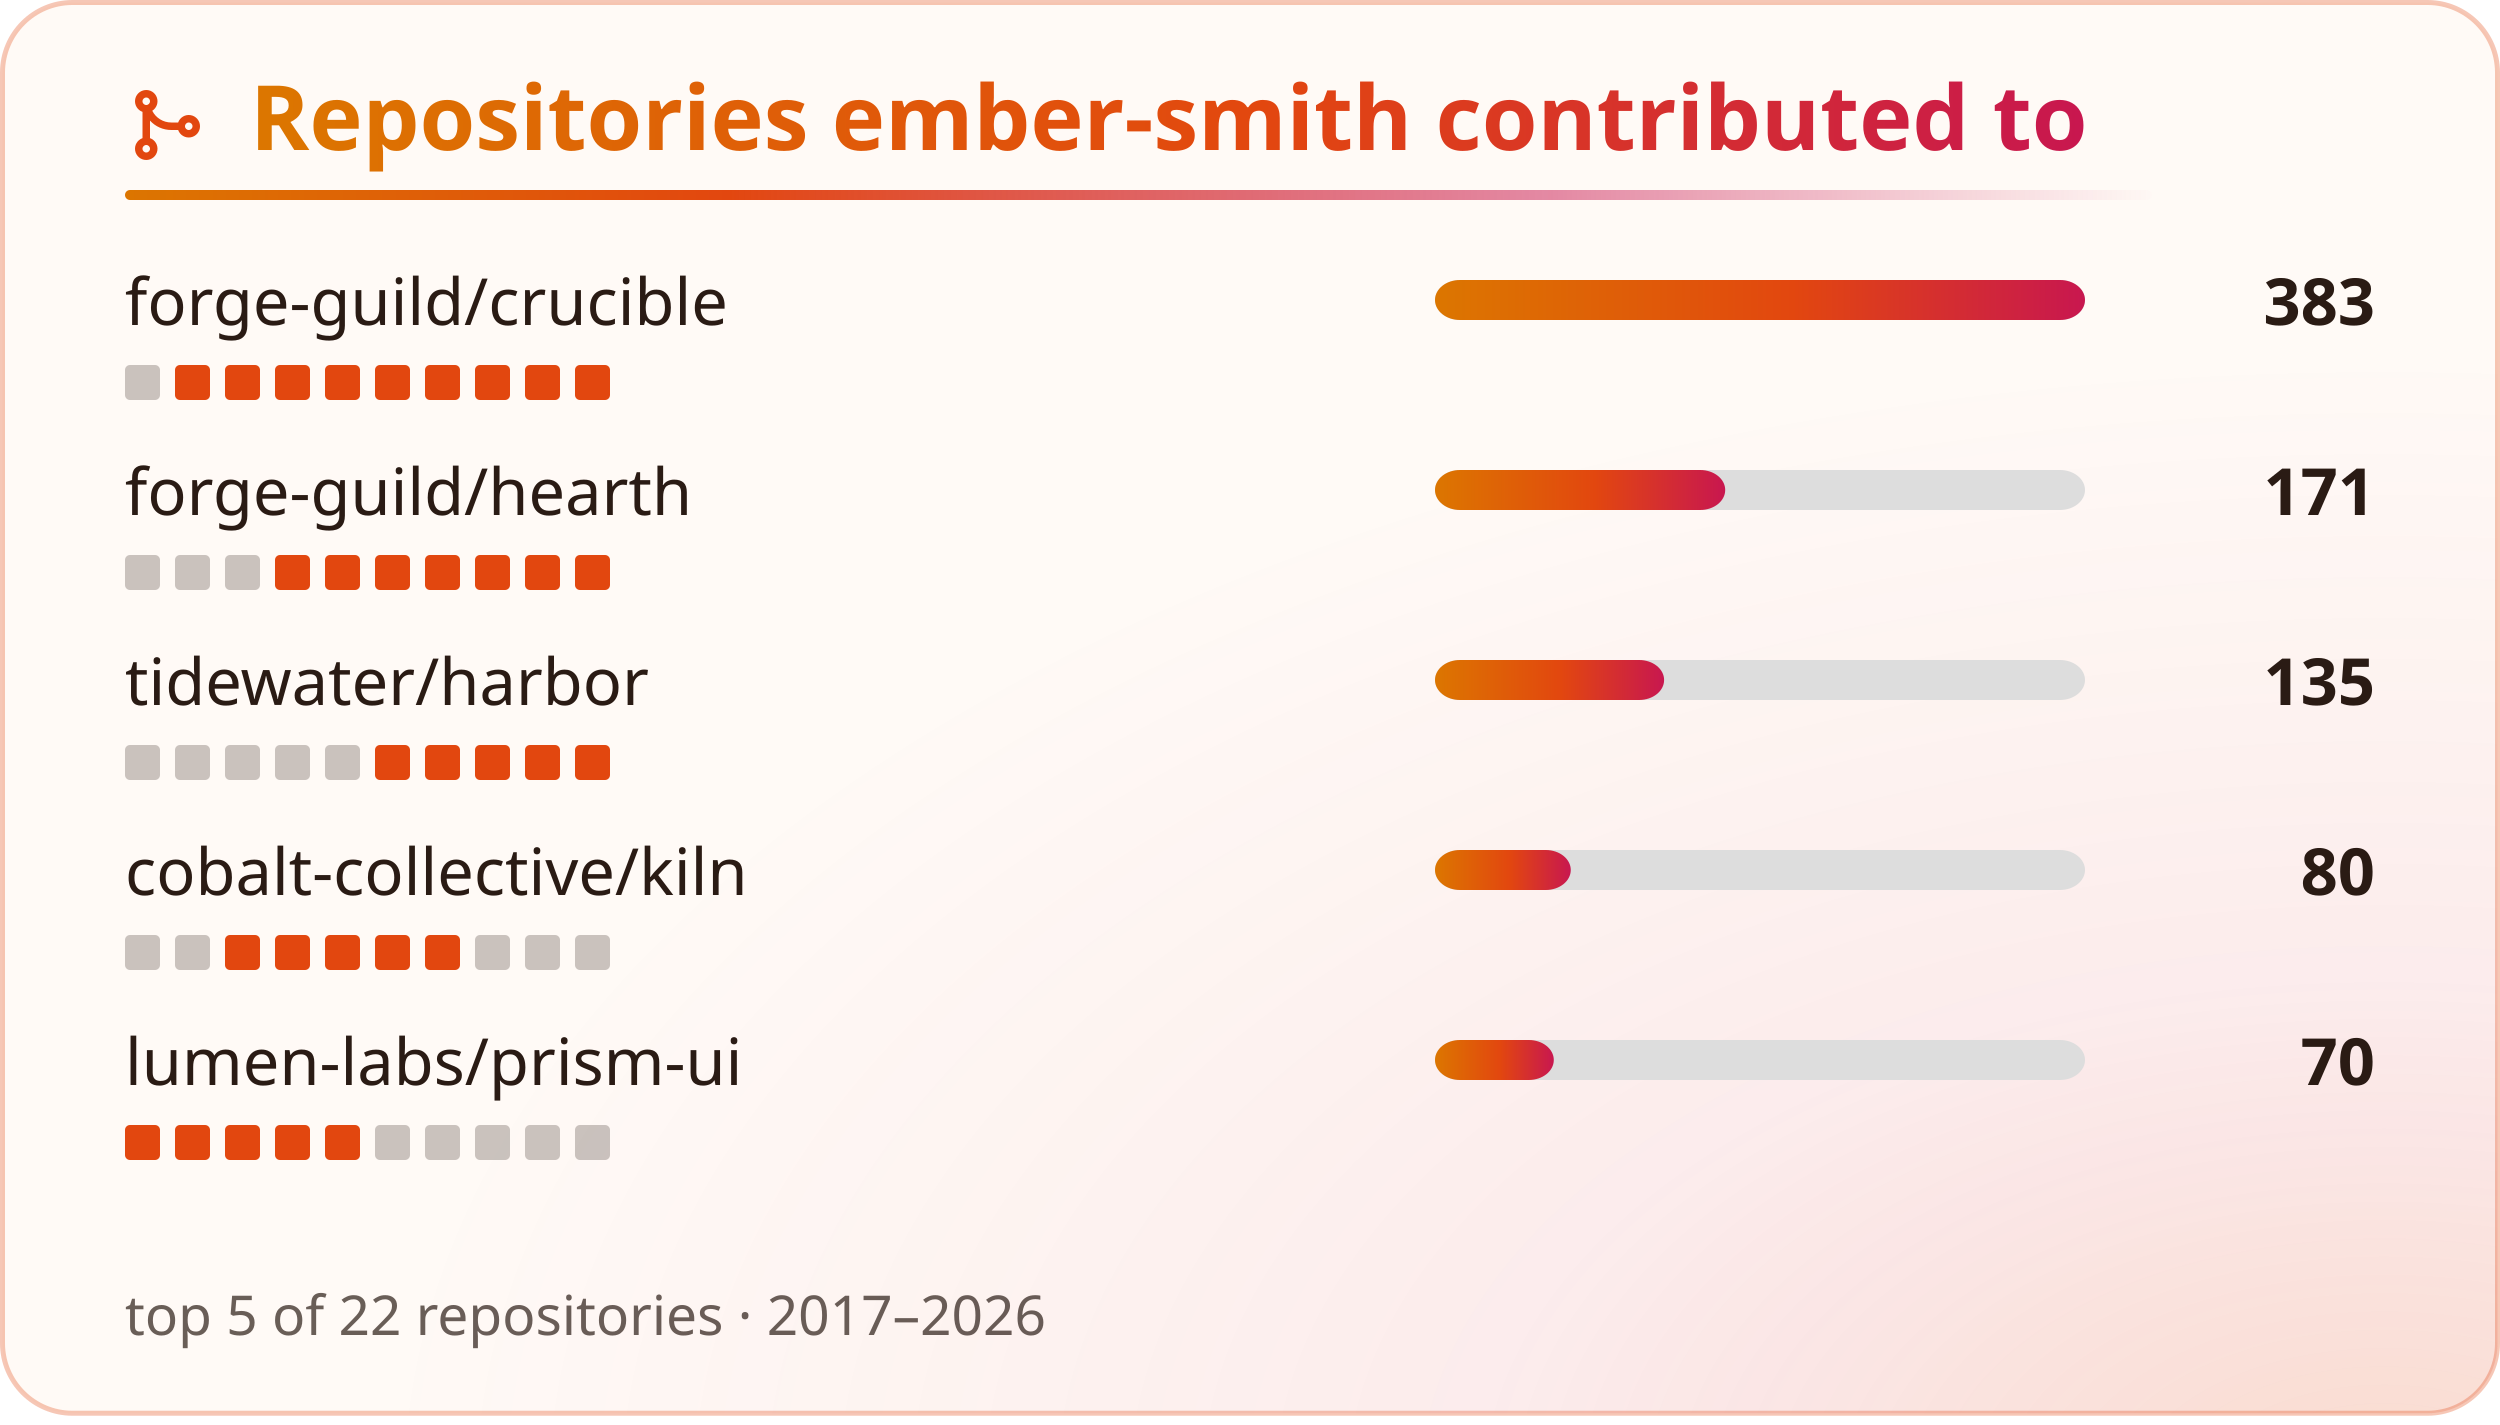
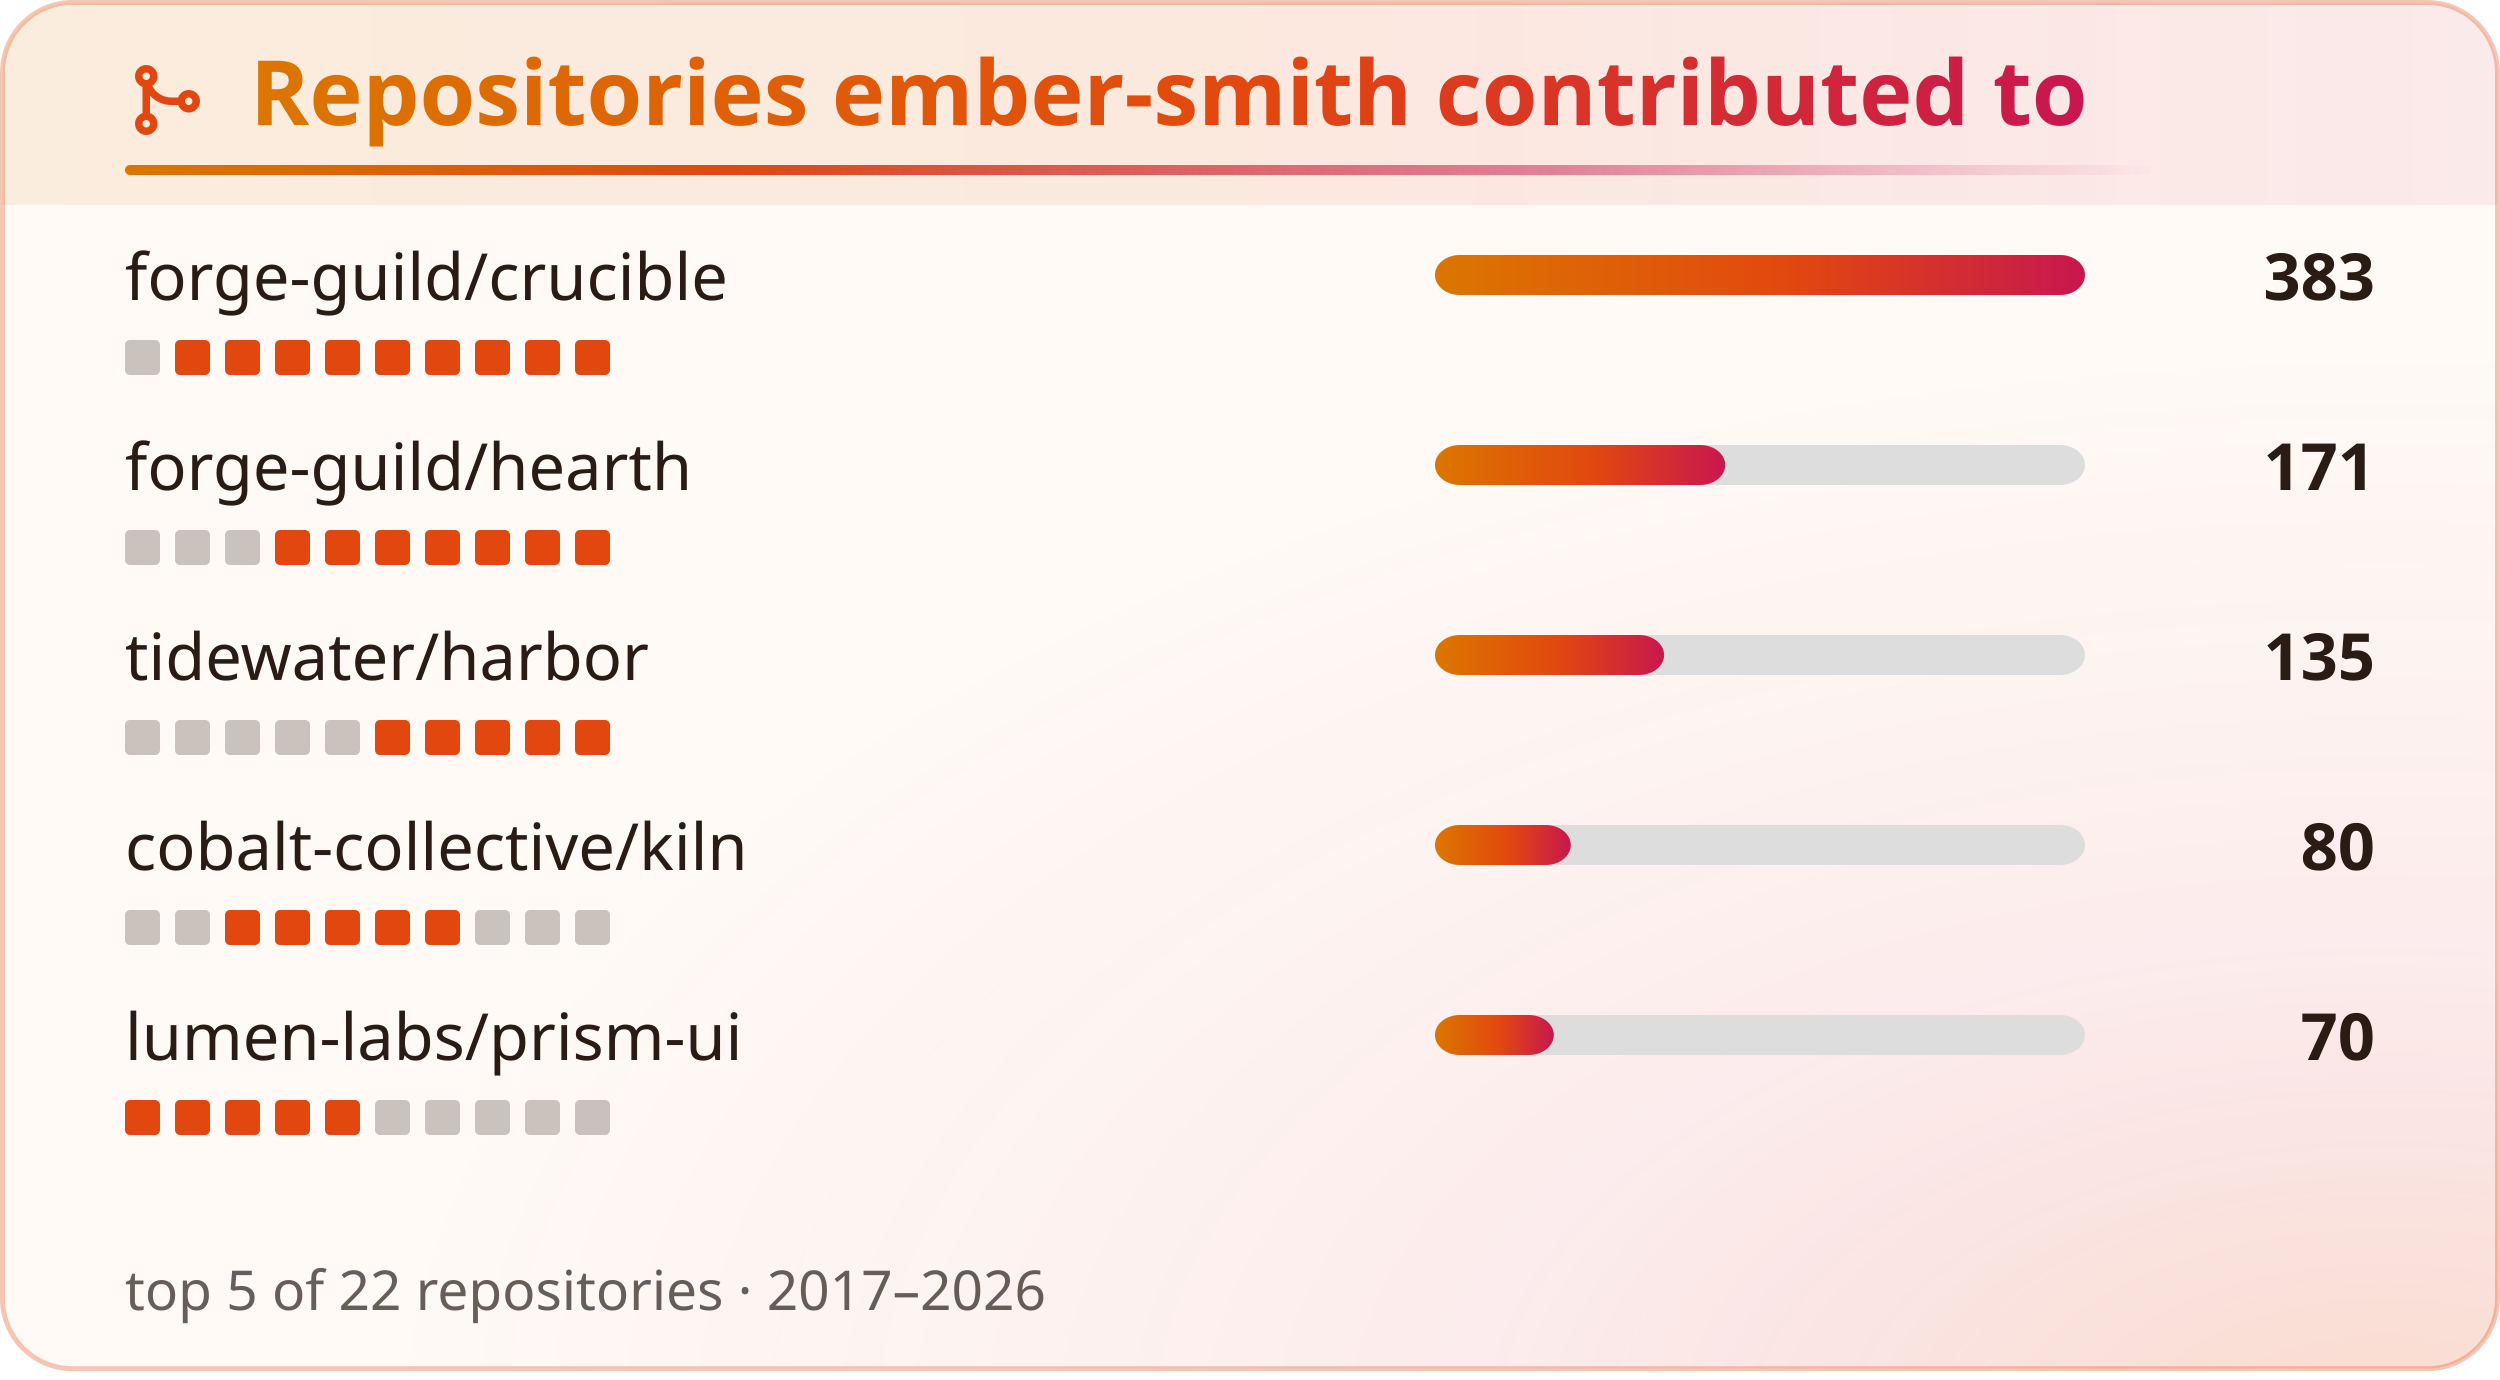
- <svg xmlns="http://www.w3.org/2000/svg" width="500" height="285" viewBox="0 0 500 285" fill="none" role="img" aria-labelledby="title-id desc-id">
+ <svg xmlns="http://www.w3.org/2000/svg" width="500" height="276" viewBox="0 0 500 276" fill="none" role="img" aria-labelledby="title-id desc-id">
  <style>
    .header {
      font: 600 18px 'Segoe UI', Ubuntu, "Helvetica Neue", Sans-Serif;
      fill: url(#heat);
      animation: fadeInAnimation 0.8s ease-in-out backwards;
    }
    /* The icon reads against the title rather than with it, so it keeps its own color. */
    .title-icon {
      fill: #e2470f;
      animation: fadeInAnimation 0.8s ease-in-out backwards;
    }
    .title-accent {
      transform-box: fill-box;
      transform-origin: left center;
      animation: trailAnimation 0.9s cubic-bezier(0.2, 0.7, 0.2, 1) 0.2s backwards;
    }
    @supports(-moz-appearance: auto) {
      /* Selector detects Firefox */
      .header {
        font-size: 15.5px;
      }
    }
    @keyframes growWidthAnimation {
      from {
        width: 0;
      }
      to {
        width: 100%;
      }
    }
    .repo-name {
      font: 400 13px 'Segoe UI', Ubuntu, "Helvetica Neue", Sans-Serif;
      fill: #2a1b14;
    }
    .count {
      font: 600 13px 'Segoe UI', Ubuntu, "Helvetica Neue", Sans-Serif;
      fill: #2a1b14;
      font-variant-numeric: tabular-nums;
    }
    .footer {
      font: 400 11px 'Segoe UI', Ubuntu, "Helvetica Neue", Sans-Serif;
      fill: #2a1b14;
      opacity: 0.7;
    }
    @supports(-moz-appearance: auto) {
      /* Selector detects Firefox */
      .repo-name {
        font-size: 12px;
      }
      .count {
        font-size: 12px;
      }
    }
    .year-on {
      fill: #e2470f;
    }
    .year-off {
      fill: #2a1b14;
      opacity: 0.25;
    }
    .progress-background {
      fill: #ddd;
    }
    .lang-progress {
      fill: url(#heat);
      animation: growWidthAnimation 0.6s ease-in-out backwards;
    }
    .stagger {
      animation: fadeInAnimation 0.3s ease-in-out backwards;
    }
    .icon {
      fill: #e2470f;
      display: block;
    }
    /* Animations */
    @keyframes scaleInAnimation {
      from {
        transform: translate(-5px, 5px) scale(0);
      }
      to {
        transform: translate(-5px, 5px) scale(1);
      }
    }
    @keyframes fadeInAnimation {
      from {
        opacity: 0;
      }
      to {
        opacity: 1;
      }
    }
    @keyframes trailAnimation {
      from {
        transform: scaleX(0);
      }
    }
    @media (prefers-reduced-motion: reduce) {
      * {
        animation-duration: 0s !important;
        animation-delay: 0s !important;
      }
    }
  </style>
  <defs>
    <linearGradient id="heat" x1="0" y1="0" x2="1" y2="0">
      <stop offset="0" class="heat-0" stop-color="#dc7600" />
      <stop offset="0.55" class="heat-1" stop-color="#e2470f" />
      <stop offset="1" class="heat-2" stop-color="#c8174f" />
    </linearGradient>
    <linearGradient id="heat-trail" x1="0" y1="0" x2="1" y2="0">
      <stop offset="0" class="heat-0" stop-color="#dc7600" />
      <stop offset="0.3" class="heat-1" stop-color="#e2470f" />
      <stop offset="0.7" class="heat-2" stop-color="#c8174f" stop-opacity="0.5" />
      <stop offset="1" class="heat-2" stop-color="#c8174f" stop-opacity="0" />
    </linearGradient>
+     <linearGradient id="heat-band" x1="0" y1="0" x2="1" y2="0">
+       <stop offset="0" class="band-0" stop-color="#dc7600" stop-opacity="0.1" />
+       <stop offset="0.55" class="band-1" stop-color="#e2470f" stop-opacity="0.1" />
+       <stop offset="1" class="band-2" stop-color="#c8174f" stop-opacity="0.07" />
+     </linearGradient>
    <radialGradient id="heat-glow" cx="0.95" cy="1.05" r="0.8">
      <stop offset="0" class="glow-core" stop-color="#e2470f" stop-opacity="0.17" />
      <stop offset="0.45" class="glow-edge" stop-color="#c8174f" stop-opacity="0.06" />
      <stop offset="1" class="heat-2" stop-color="#c8174f" stop-opacity="0" />
    </radialGradient>
  </defs>
  <rect data-testid="card-bg" class="card-bg" x="0.5" y="0.5" rx="14" height="99%" width="499" stroke="#e2470f4d" fill="#fffaf6" stroke-opacity="1" />
  <rect data-testid="card-glow" x="0.5" y="0.5" rx="14" height="99%" width="499" fill="url(#heat-glow)" />
-   <g data-testid="card-title" transform="translate(25, 30)">
+   <path data-testid="title-band" d="M0.5 14.5a14 14 0 0 1 14 -14h471a14 14 0 0 1 14 14v26.5h-499z" fill="url(#heat-band)" />
+   <g data-testid="card-title" transform="translate(25, 25)">
    <g>
      <svg class="title-icon" x="0" y="-13" viewBox="0 0 16 16" version="1.1" width="16" height="16">
        <path fill-rule="evenodd" d="M5.45 5.154A4.25 4.25 0 0 0 9.25 7.5h1.378a2.251 2.251 0 1 1 0 1.5H9.25A5.734 5.734 0 0 1 5 7.123v3.505a2.25 2.25 0 1 1-1.5 0V5.372a2.25 2.25 0 1 1 1.95-.218ZM4.25 13.5a.75.75 0 1 0 0-1.5.75.75 0 0 0 0 1.5Zm8.5-4.5a.75.75 0 1 0 0-1.5.75.75 0 0 0 0 1.5ZM5 3.25a.75.75 0 1 0 0 .005V3.25Z" />
      </svg>
    </g>
    <g transform="translate(25, 0)">
      <text x="0" y="0" class="header" data-testid="header">Repositories ember-smith contributed to</text>
    </g>
    <rect data-testid="title-accent" class="title-accent" x="0" y="8" width="405.4" height="2" rx="1" fill="url(#heat-trail)" />
  </g>
-   <g data-testid="main-card-body" transform="translate(0, 55)">
+   <g data-testid="main-card-body" transform="translate(0, 50)">
    <g data-testid="contributed-to-body" transform="translate(25, 0)">
      <g class="stagger" style="animation-delay: 450ms" transform="translate(0, 10)">
        <text class="repo-name" data-testid="repo-name" x="0" y="0">forge-guild/crucible</text>
        <svg width="130" x="262" y="-9">
          <rect data-testid="progress-background" class="progress-background" rx="5" ry="5" x="0" y="0" width="130" height="8" />
          <svg data-testid="lang-progress" width="100%">
            <rect width="100%" height="8" rx="5" ry="5" x="0" y="0" class="lang-progress" style="animation-delay: 450ms;" />
          </svg>
        </svg>
        <text class="count" data-testid="repo-contributions" x="450" y="0" text-anchor="end">383</text>
        <g data-testid="year-strip" transform="translate(0, 8)">
          <rect data-testid="year-off" class="year-off" x="0" y="0" width="7" height="7" rx="1" ry="1" />
          <rect data-testid="year-on" class="year-on" x="10" y="0" width="7" height="7" rx="1" ry="1" />
          <rect data-testid="year-on" class="year-on" x="20" y="0" width="7" height="7" rx="1" ry="1" />
          <rect data-testid="year-on" class="year-on" x="30" y="0" width="7" height="7" rx="1" ry="1" />
          <rect data-testid="year-on" class="year-on" x="40" y="0" width="7" height="7" rx="1" ry="1" />
          <rect data-testid="year-on" class="year-on" x="50" y="0" width="7" height="7" rx="1" ry="1" />
          <rect data-testid="year-on" class="year-on" x="60" y="0" width="7" height="7" rx="1" ry="1" />
          <rect data-testid="year-on" class="year-on" x="70" y="0" width="7" height="7" rx="1" ry="1" />
          <rect data-testid="year-on" class="year-on" x="80" y="0" width="7" height="7" rx="1" ry="1" />
          <rect data-testid="year-on" class="year-on" x="90" y="0" width="7" height="7" rx="1" ry="1" />
        </g>
      </g>
      <g class="stagger" style="animation-delay: 600ms" transform="translate(0, 48)">
        <text class="repo-name" data-testid="repo-name" x="0" y="0">forge-guild/hearth</text>
        <svg width="130" x="262" y="-9">
          <rect data-testid="progress-background" class="progress-background" rx="5" ry="5" x="0" y="0" width="130" height="8" />
          <svg data-testid="lang-progress" width="44.648%">
            <rect width="100%" height="8" rx="5" ry="5" x="0" y="0" class="lang-progress" style="animation-delay: 600ms;" />
          </svg>
        </svg>
        <text class="count" data-testid="repo-contributions" x="450" y="0" text-anchor="end">171</text>
        <g data-testid="year-strip" transform="translate(0, 8)">
          <rect data-testid="year-off" class="year-off" x="0" y="0" width="7" height="7" rx="1" ry="1" />
          <rect data-testid="year-off" class="year-off" x="10" y="0" width="7" height="7" rx="1" ry="1" />
          <rect data-testid="year-off" class="year-off" x="20" y="0" width="7" height="7" rx="1" ry="1" />
          <rect data-testid="year-on" class="year-on" x="30" y="0" width="7" height="7" rx="1" ry="1" />
          <rect data-testid="year-on" class="year-on" x="40" y="0" width="7" height="7" rx="1" ry="1" />
          <rect data-testid="year-on" class="year-on" x="50" y="0" width="7" height="7" rx="1" ry="1" />
          <rect data-testid="year-on" class="year-on" x="60" y="0" width="7" height="7" rx="1" ry="1" />
          <rect data-testid="year-on" class="year-on" x="70" y="0" width="7" height="7" rx="1" ry="1" />
          <rect data-testid="year-on" class="year-on" x="80" y="0" width="7" height="7" rx="1" ry="1" />
          <rect data-testid="year-on" class="year-on" x="90" y="0" width="7" height="7" rx="1" ry="1" />
        </g>
      </g>
      <g class="stagger" style="animation-delay: 750ms" transform="translate(0, 86)">
        <text class="repo-name" data-testid="repo-name" x="0" y="0">tidewater/harbor</text>
        <svg width="130" x="262" y="-9">
          <rect data-testid="progress-background" class="progress-background" rx="5" ry="5" x="0" y="0" width="130" height="8" />
          <svg data-testid="lang-progress" width="35.248%">
            <rect width="100%" height="8" rx="5" ry="5" x="0" y="0" class="lang-progress" style="animation-delay: 750ms;" />
          </svg>
        </svg>
        <text class="count" data-testid="repo-contributions" x="450" y="0" text-anchor="end">135</text>
        <g data-testid="year-strip" transform="translate(0, 8)">
          <rect data-testid="year-off" class="year-off" x="0" y="0" width="7" height="7" rx="1" ry="1" />
          <rect data-testid="year-off" class="year-off" x="10" y="0" width="7" height="7" rx="1" ry="1" />
          <rect data-testid="year-off" class="year-off" x="20" y="0" width="7" height="7" rx="1" ry="1" />
          <rect data-testid="year-off" class="year-off" x="30" y="0" width="7" height="7" rx="1" ry="1" />
          <rect data-testid="year-off" class="year-off" x="40" y="0" width="7" height="7" rx="1" ry="1" />
          <rect data-testid="year-on" class="year-on" x="50" y="0" width="7" height="7" rx="1" ry="1" />
          <rect data-testid="year-on" class="year-on" x="60" y="0" width="7" height="7" rx="1" ry="1" />
          <rect data-testid="year-on" class="year-on" x="70" y="0" width="7" height="7" rx="1" ry="1" />
          <rect data-testid="year-on" class="year-on" x="80" y="0" width="7" height="7" rx="1" ry="1" />
          <rect data-testid="year-on" class="year-on" x="90" y="0" width="7" height="7" rx="1" ry="1" />
        </g>
      </g>
      <g class="stagger" style="animation-delay: 900ms" transform="translate(0, 124)">
        <text class="repo-name" data-testid="repo-name" x="0" y="0">cobalt-collective/kiln</text>
        <svg width="130" x="262" y="-9">
          <rect data-testid="progress-background" class="progress-background" rx="5" ry="5" x="0" y="0" width="130" height="8" />
          <svg data-testid="lang-progress" width="20.888%">
            <rect width="100%" height="8" rx="5" ry="5" x="0" y="0" class="lang-progress" style="animation-delay: 900ms;" />
          </svg>
        </svg>
        <text class="count" data-testid="repo-contributions" x="450" y="0" text-anchor="end">80</text>
        <g data-testid="year-strip" transform="translate(0, 8)">
          <rect data-testid="year-off" class="year-off" x="0" y="0" width="7" height="7" rx="1" ry="1" />
          <rect data-testid="year-off" class="year-off" x="10" y="0" width="7" height="7" rx="1" ry="1" />
          <rect data-testid="year-on" class="year-on" x="20" y="0" width="7" height="7" rx="1" ry="1" />
          <rect data-testid="year-on" class="year-on" x="30" y="0" width="7" height="7" rx="1" ry="1" />
          <rect data-testid="year-on" class="year-on" x="40" y="0" width="7" height="7" rx="1" ry="1" />
          <rect data-testid="year-on" class="year-on" x="50" y="0" width="7" height="7" rx="1" ry="1" />
          <rect data-testid="year-on" class="year-on" x="60" y="0" width="7" height="7" rx="1" ry="1" />
          <rect data-testid="year-off" class="year-off" x="70" y="0" width="7" height="7" rx="1" ry="1" />
          <rect data-testid="year-off" class="year-off" x="80" y="0" width="7" height="7" rx="1" ry="1" />
          <rect data-testid="year-off" class="year-off" x="90" y="0" width="7" height="7" rx="1" ry="1" />
        </g>
      </g>
      <g class="stagger" style="animation-delay: 1050ms" transform="translate(0, 162)">
        <text class="repo-name" data-testid="repo-name" x="0" y="0">lumen-labs/prism-ui</text>
        <svg width="130" x="262" y="-9">
          <rect data-testid="progress-background" class="progress-background" rx="5" ry="5" x="0" y="0" width="130" height="8" />
          <svg data-testid="lang-progress" width="18.277%">
            <rect width="100%" height="8" rx="5" ry="5" x="0" y="0" class="lang-progress" style="animation-delay: 1050ms;" />
          </svg>
        </svg>
        <text class="count" data-testid="repo-contributions" x="450" y="0" text-anchor="end">70</text>
        <g data-testid="year-strip" transform="translate(0, 8)">
          <rect data-testid="year-on" class="year-on" x="0" y="0" width="7" height="7" rx="1" ry="1" />
          <rect data-testid="year-on" class="year-on" x="10" y="0" width="7" height="7" rx="1" ry="1" />
          <rect data-testid="year-on" class="year-on" x="20" y="0" width="7" height="7" rx="1" ry="1" />
          <rect data-testid="year-on" class="year-on" x="30" y="0" width="7" height="7" rx="1" ry="1" />
          <rect data-testid="year-on" class="year-on" x="40" y="0" width="7" height="7" rx="1" ry="1" />
          <rect data-testid="year-off" class="year-off" x="50" y="0" width="7" height="7" rx="1" ry="1" />
          <rect data-testid="year-off" class="year-off" x="60" y="0" width="7" height="7" rx="1" ry="1" />
          <rect data-testid="year-off" class="year-off" x="70" y="0" width="7" height="7" rx="1" ry="1" />
          <rect data-testid="year-off" class="year-off" x="80" y="0" width="7" height="7" rx="1" ry="1" />
          <rect data-testid="year-off" class="year-off" x="90" y="0" width="7" height="7" rx="1" ry="1" />
        </g>
      </g>
      <text class="footer" data-testid="footer" x="0" y="212">top 5 of 22 repositories · 2017–2026</text>
    </g>
  </g>
</svg>
